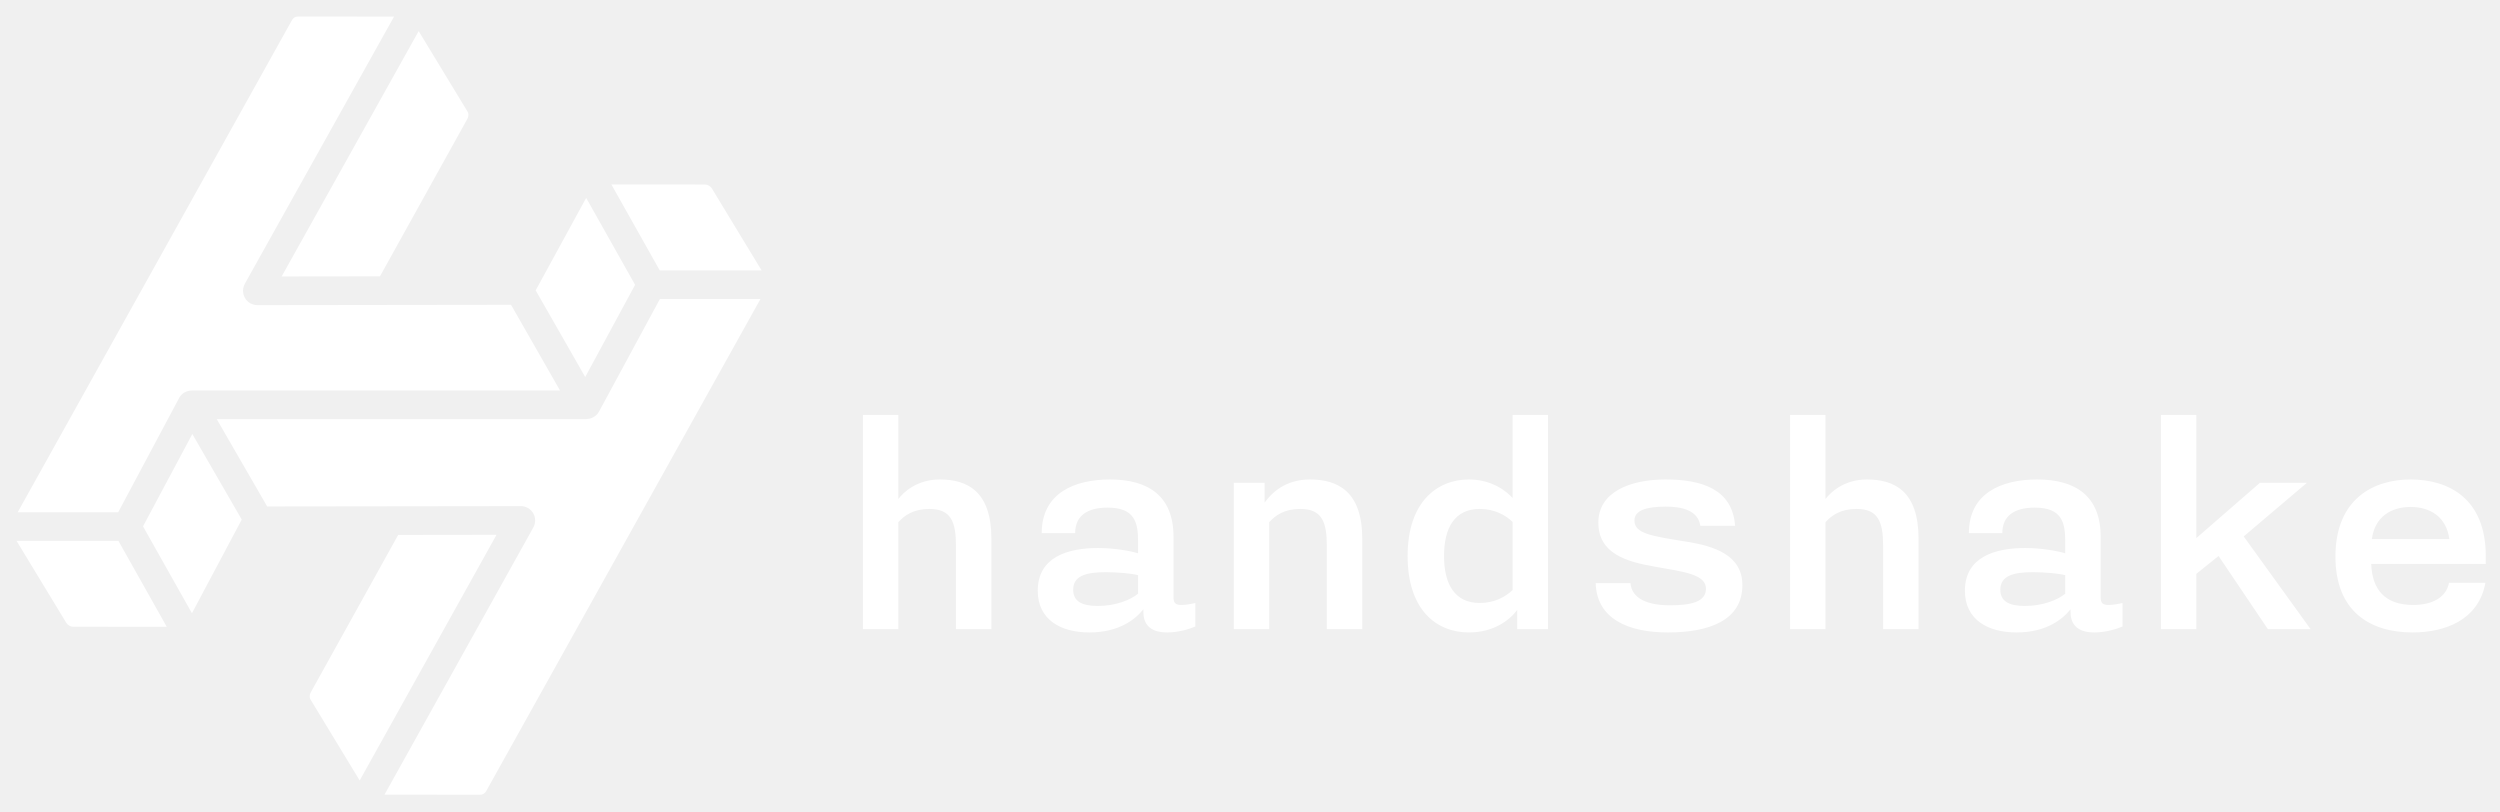
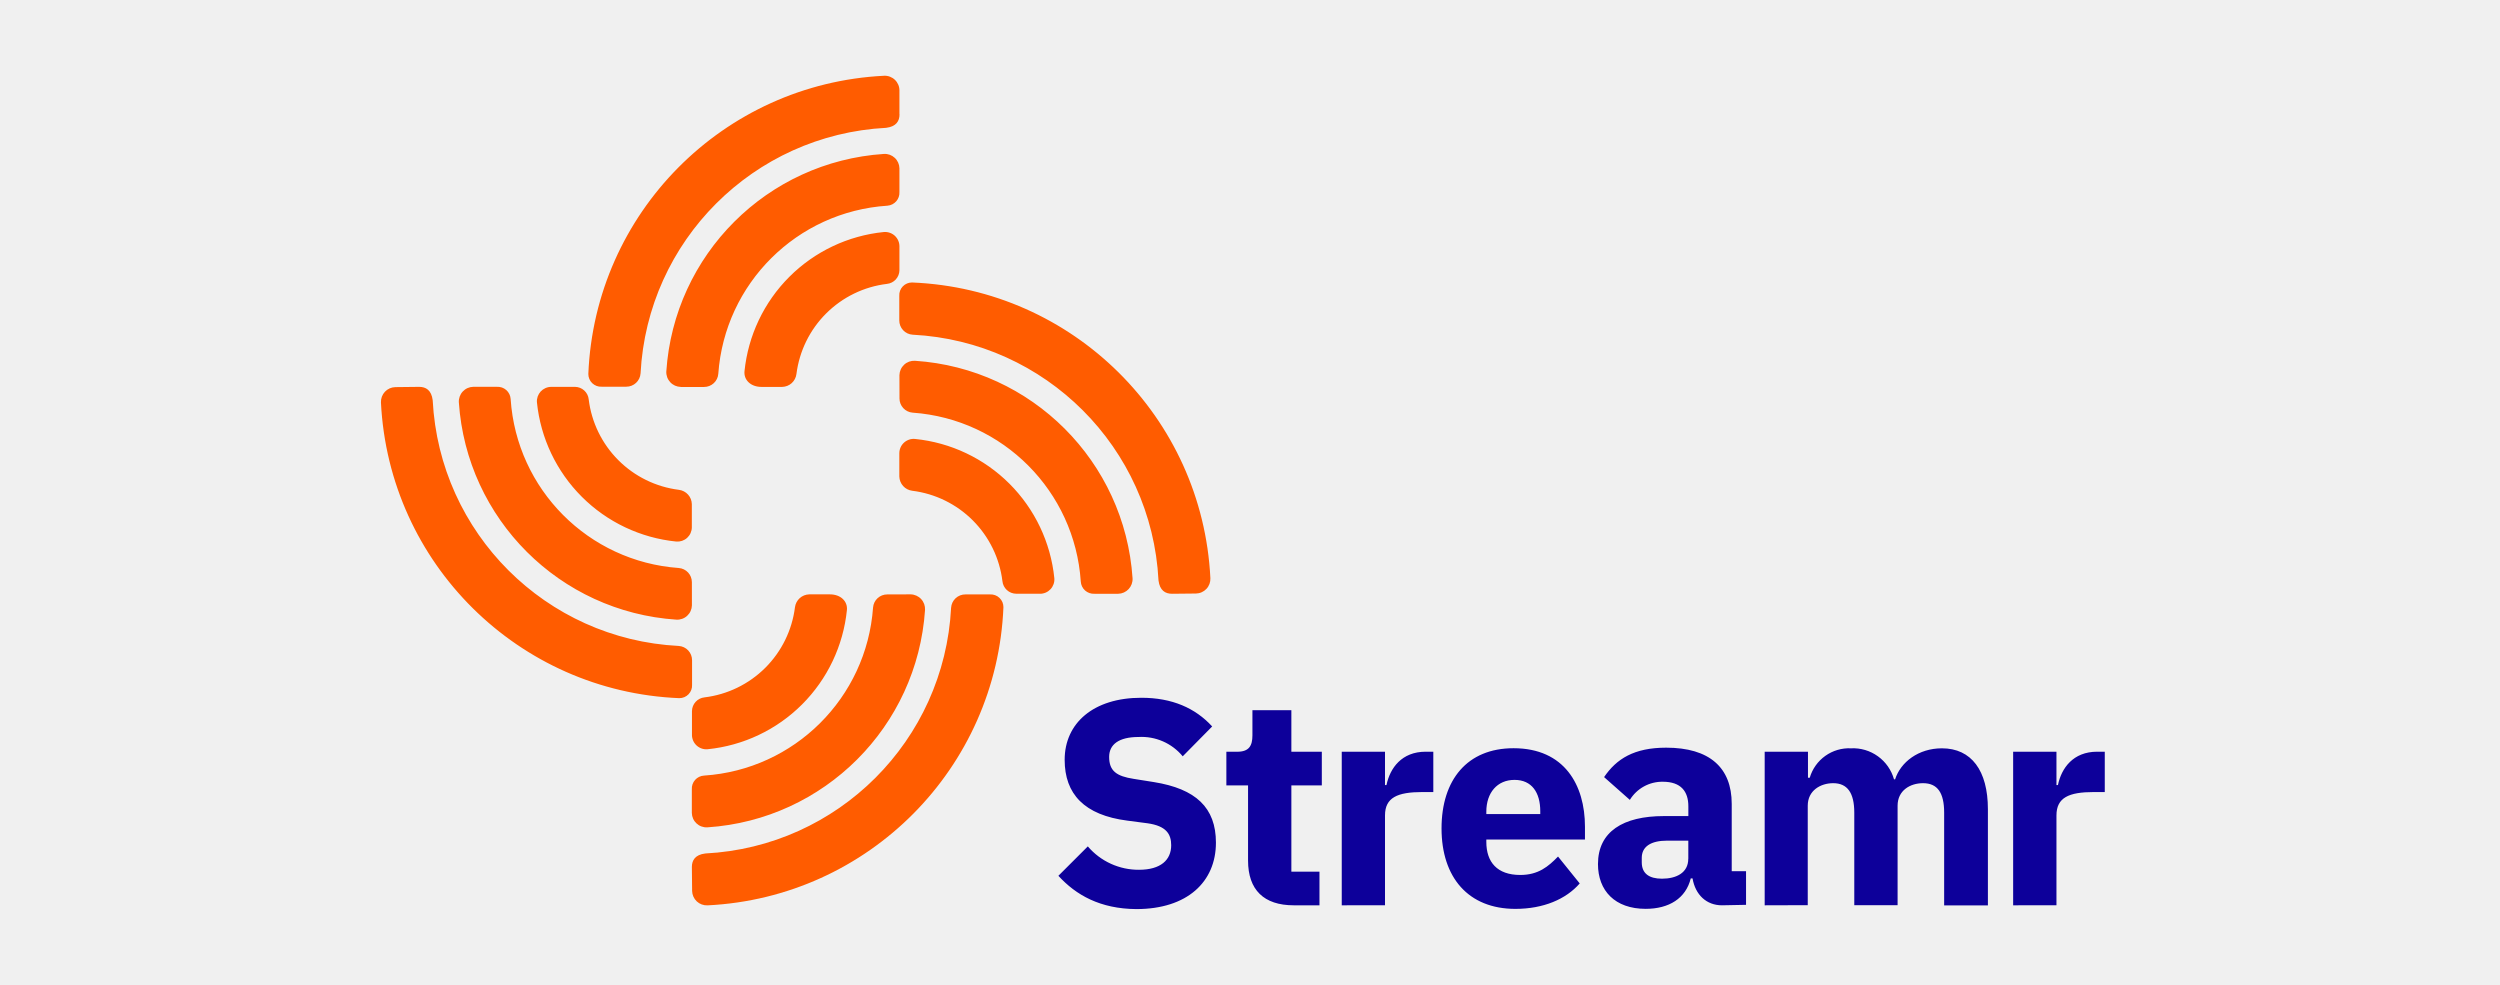
- <svg xmlns="http://www.w3.org/2000/svg" width="151px" height="49px" viewBox="0 0 151 49" version="1.1">
-   <defs />
-   <g id="logo-white" stroke="none" stroke-width="1" fill="none" fill-rule="evenodd">
-     <g id="Group" transform="translate(1, 1)" fill="#FFFFFF">
-       <path d="M38.848,15.331 L35.927,10.142 L41.586,10.144 C41.737,10.144 41.913,10.245 41.996,10.38 C42.086,10.529 42.545,11.286 43.097,12.196 C43.758,13.286 44.548,14.588 45,15.331 L38.848,15.331 Z M28.382,46.754 C28.245,47 28.067,47 28.01,47 L25.698,47 C24.474,46.999 23.063,46.998 22.223,46.998 L31.214,30.857 C31.363,30.589 31.36,30.262 31.204,29.997 C31.049,29.733 30.767,29.57 30.461,29.57 L30.46,29.57 L15.137,29.59 L12.09,24.314 L34.409,24.314 C34.411,24.314 34.412,24.314 34.415,24.314 C34.417,24.314 34.419,24.314 34.421,24.314 C34.433,24.314 34.445,24.31 34.457,24.309 C34.508,24.306 34.558,24.301 34.605,24.289 C34.642,24.281 34.678,24.269 34.714,24.256 C34.733,24.248 34.751,24.241 34.77,24.232 C34.937,24.158 35.085,24.035 35.179,23.862 L38.858,17.06 L44.932,17.06 L28.382,46.754 Z M20.725,46.141 C20.53,45.819 20.276,45.401 19.999,44.946 C19.07,43.412 17.879,41.448 17.744,41.232 C17.699,41.16 17.678,40.982 17.773,40.813 C17.988,40.426 22.057,33.096 23.049,31.31 L28.99,31.302 L20.725,46.141 Z M10.593,36.04 L7.639,30.793 L10.616,25.213 L13.602,30.382 C12.674,32.129 11.226,34.854 10.593,36.04 Z M6.629,36.857 C5.126,36.857 3.631,36.856 3.411,36.856 L3.41,36.856 C3.263,36.856 3.085,36.753 3.004,36.62 L2.043,35.036 C1.358,33.906 0.484,32.466 0,31.669 L6.152,31.669 L9.072,36.858 C8.435,36.858 7.533,36.857 6.629,36.857 Z M16.618,0.246 C16.755,0 16.932,0 16.989,0 L22.802,0.001 L13.786,16.142 C13.779,16.155 13.775,16.17 13.768,16.184 C13.755,16.211 13.743,16.238 13.732,16.267 C13.723,16.295 13.715,16.321 13.707,16.349 C13.7,16.375 13.695,16.401 13.69,16.427 C13.685,16.46 13.682,16.491 13.681,16.523 C13.68,16.538 13.677,16.551 13.677,16.566 C13.677,16.577 13.68,16.587 13.68,16.598 C13.681,16.63 13.685,16.661 13.69,16.692 C13.693,16.718 13.697,16.744 13.704,16.77 C13.71,16.797 13.72,16.823 13.729,16.85 C13.738,16.876 13.747,16.903 13.759,16.928 C13.771,16.953 13.784,16.977 13.798,17.001 C13.812,17.024 13.826,17.048 13.842,17.07 C13.858,17.093 13.877,17.114 13.896,17.136 C13.914,17.156 13.933,17.177 13.953,17.196 C13.973,17.215 13.994,17.231 14.015,17.247 C14.04,17.267 14.064,17.284 14.09,17.3 C14.1,17.306 14.107,17.313 14.117,17.319 C14.127,17.325 14.138,17.327 14.149,17.332 C14.193,17.355 14.24,17.374 14.289,17.389 C14.307,17.394 14.323,17.401 14.342,17.405 C14.405,17.42 14.469,17.429 14.536,17.429 C14.537,17.429 14.537,17.43 14.538,17.43 L14.539,17.43 L14.54,17.43 L14.921,17.429 C14.923,17.429 14.925,17.43 14.927,17.43 L14.927,17.43 L29.866,17.41 C30.261,18.097 30.999,19.39 31.628,20.491 C32.111,21.337 32.51,22.035 32.824,22.584 L10.594,22.584 C10.584,22.584 10.575,22.587 10.566,22.588 C10.264,22.593 9.972,22.753 9.818,23.041 L6.139,29.939 L0.069,29.939 C2.719,25.184 16.441,0.563 16.618,0.246 Z M24.287,0.879 L24.827,1.767 C25.775,3.331 27.114,5.538 27.256,5.768 C27.301,5.84 27.322,6.017 27.226,6.187 L21.95,15.69 L16.011,15.698 L24.287,0.879 Z M34.405,10.954 L37.36,16.204 L34.347,21.772 C33.988,21.145 33.542,20.364 33.124,19.631 C32.297,18.182 31.694,17.127 31.354,16.538 C31.996,15.362 33.694,12.252 34.405,10.954 Z" id="Fill-1" />
-       <path d="M51.12,37 L51.12,24.06 L53.26,24.06 L53.26,29.14 C53.56,28.74 54.38,27.96 55.76,27.96 C57.44,27.96 58.88,28.68 58.88,31.54 L58.88,37 L56.74,37 L56.74,31.96 C56.74,30.52 56.44,29.74 55.14,29.74 C54.18,29.74 53.64,30.12 53.26,30.54 L53.26,37 L51.12,37 Z M64.8,37.2 C63.08,37.2 61.68,36.44 61.68,34.68 C61.68,32.64 63.5,32.1 65.32,32.1 C66.24,32.1 67.22,32.26 67.74,32.42 L67.74,31.7 C67.74,30.56 67.54,29.66 65.9,29.66 C64.66,29.66 63.94,30.16 63.94,31.2 L61.92,31.2 C61.92,28.78 63.9,27.96 66.04,27.96 C68.34,27.96 69.88,28.94 69.88,31.42 L69.88,35.08 C69.88,35.42 70,35.54 70.36,35.54 C70.6,35.54 70.96,35.48 71.2,35.42 L71.2,36.84 C70.84,37 70.16,37.2 69.5,37.2 C68.38,37.2 68.06,36.62 68.06,35.96 L68.06,35.8 C67.6,36.38 66.62,37.2 64.8,37.2 Z M65.3,35.6 C66.42,35.6 67.3,35.22 67.74,34.86 L67.74,33.74 C67.36,33.64 66.54,33.56 65.78,33.56 C64.6,33.56 63.82,33.78 63.82,34.62 C63.82,35.3 64.32,35.6 65.3,35.6 Z M73.52,37 L73.52,28.16 L75.38,28.16 L75.38,29.36 C75.8,28.78 76.62,27.96 78.12,27.96 C79.8,27.96 81.28,28.68 81.28,31.54 L81.28,37 L79.14,37 L79.14,31.96 C79.14,30.52 78.84,29.74 77.54,29.74 C76.58,29.74 76.04,30.12 75.66,30.54 L75.66,37 L73.52,37 Z M87.72,37.2 C85.76,37.2 84.02,35.84 84.02,32.58 C84.02,29.32 85.8,27.96 87.72,27.96 C89.12,27.96 90,28.68 90.36,29.08 L90.36,24.06 L92.5,24.06 L92.5,37 L90.64,37 L90.64,35.84 C90.18,36.46 89.22,37.2 87.72,37.2 Z M88.38,35.42 C89.28,35.42 89.94,35.04 90.36,34.64 L90.36,30.52 C89.94,30.12 89.28,29.74 88.38,29.74 C86.86,29.74 86.22,30.88 86.22,32.58 C86.22,34.28 86.86,35.42 88.38,35.42 Z M99.74,37.2 C97.38,37.2 95.44,36.4 95.38,34.22 L97.48,34.22 C97.56,35.16 98.52,35.56 99.86,35.56 C101.08,35.56 102.04,35.38 102.04,34.56 C102.04,33.68 100.7,33.54 98.92,33.22 C97.2,32.92 95.54,32.42 95.54,30.56 C95.54,28.74 97.42,27.96 99.6,27.96 C101.78,27.96 103.64,28.54 103.8,30.76 L101.7,30.76 C101.56,29.8 100.54,29.6 99.62,29.6 C98.4,29.6 97.72,29.84 97.72,30.44 C97.72,31.24 98.78,31.38 100.88,31.72 C102.52,31.98 104.24,32.52 104.24,34.34 C104.24,36.48 102.22,37.2 99.74,37.2 Z M107.12,37 L107.12,24.06 L109.26,24.06 L109.26,29.14 C109.56,28.74 110.38,27.96 111.76,27.96 C113.44,27.96 114.88,28.68 114.88,31.54 L114.88,37 L112.74,37 L112.74,31.96 C112.74,30.52 112.44,29.74 111.14,29.74 C110.18,29.74 109.64,30.12 109.26,30.54 L109.26,37 L107.12,37 Z M120.8,37.2 C119.08,37.2 117.68,36.44 117.68,34.68 C117.68,32.64 119.5,32.1 121.32,32.1 C122.24,32.1 123.22,32.26 123.74,32.42 L123.74,31.7 C123.74,30.56 123.54,29.66 121.9,29.66 C120.66,29.66 119.94,30.16 119.94,31.2 L117.92,31.2 C117.92,28.78 119.9,27.96 122.04,27.96 C124.34,27.96 125.88,28.94 125.88,31.42 L125.88,35.08 C125.88,35.42 126,35.54 126.36,35.54 C126.6,35.54 126.96,35.48 127.2,35.42 L127.2,36.84 C126.84,37 126.16,37.2 125.5,37.2 C124.38,37.2 124.06,36.62 124.06,35.96 L124.06,35.8 C123.6,36.38 122.62,37.2 120.8,37.2 Z M121.3,35.6 C122.42,35.6 123.3,35.22 123.74,34.86 L123.74,33.74 C123.36,33.64 122.54,33.56 121.78,33.56 C120.6,33.56 119.82,33.78 119.82,34.62 C119.82,35.3 120.32,35.6 121.3,35.6 Z M129.52,37 L129.52,24.06 L131.66,24.06 L131.66,31.5 L135.5,28.16 L138.34,28.16 L134.52,31.4 L138.56,37 L135.98,37 L133,32.58 L131.66,33.66 L131.66,37 L129.52,37 Z M144.72,37.2 C142.16,37.2 140.06,35.94 140.06,32.62 C140.06,29.08 142.42,27.96 144.6,27.96 C146.86,27.96 149.14,29.08 149.14,32.58 L149.14,33.06 L142.22,33.06 C142.28,34.6 143.04,35.54 144.76,35.54 C145.94,35.54 146.76,35.06 146.92,34.2 L149.12,34.2 C148.7,36.48 146.64,37.2 144.72,37.2 Z M142.26,31.56 L146.94,31.56 C146.76,30.2 145.76,29.62 144.6,29.62 C143.44,29.62 142.44,30.2 142.26,31.56 Z" id="handshake-smol" />
-     </g>
+ <svg xmlns="http://www.w3.org/2000/svg" width="132" height="52" viewBox="0 0 132 52" fill="none">
+   <g clip-path="url(#clip0_805_1196)">
+     <path d="M55.883 46.242L57.437 44.689C57.77 45.08 58.184 45.393 58.652 45.606C59.119 45.819 59.627 45.928 60.14 45.924C61.285 45.924 61.839 45.406 61.839 44.629C61.839 44.041 61.58 43.609 60.588 43.469L59.521 43.329C57.25 43.037 56.214 41.924 56.214 40.117C56.214 38.186 57.729 36.842 60.262 36.842C61.886 36.842 63.111 37.383 64.002 38.357L62.448 39.933C62.166 39.592 61.809 39.322 61.404 39.145C60.999 38.968 60.558 38.888 60.117 38.913C59.066 38.913 58.563 39.314 58.563 39.964C58.563 40.704 58.949 40.984 59.858 41.124L60.925 41.294C63.134 41.649 64.201 42.638 64.201 44.492C64.201 46.563 62.686 48 59.998 48C58.092 47.987 56.813 47.26 55.883 46.242ZM68.308 47.8C66.731 47.8 65.897 46.982 65.897 45.437V41.468H64.752V39.692H65.325C65.944 39.692 66.128 39.384 66.128 38.827V37.5H68.184V39.693H69.792V41.469H68.184V46.025H69.668V47.801L68.308 47.8ZM70.844 47.8V39.69H73.128V41.45H73.206C73.392 40.555 74.008 39.69 75.277 39.69H75.679V41.82H75.106C73.778 41.82 73.128 42.113 73.128 43.055V47.798L70.844 47.8ZM76.113 43.739C76.113 41.173 77.473 39.506 79.915 39.506C82.603 39.506 83.686 41.453 83.686 43.648V44.329H78.478V44.453C78.478 45.52 79.05 46.198 80.27 46.198C81.228 46.198 81.754 45.75 82.264 45.225L83.409 46.646C82.683 47.479 81.492 47.989 80.008 47.989C77.53 47.987 76.113 46.333 76.113 43.739ZM78.478 42.859V42.983H81.326V42.833C81.326 41.844 80.878 41.178 79.967 41.178C79.055 41.178 78.478 41.854 78.478 42.859ZM90.919 47.8C90.101 47.8 89.513 47.244 89.366 46.379H89.272C89.013 47.43 88.128 47.987 86.892 47.987C85.269 47.987 84.373 47.029 84.373 45.623C84.373 43.909 85.701 43.089 87.851 43.089H89.145V42.571C89.145 41.794 88.76 41.276 87.801 41.276C87.452 41.27 87.107 41.355 86.801 41.523C86.495 41.691 86.238 41.936 86.056 42.234L84.696 41.031C85.346 40.073 86.273 39.477 87.972 39.477C90.259 39.477 91.435 40.528 91.435 42.444V45.999H92.191V47.775L90.919 47.8ZM89.143 45.344V44.386H88.029C87.149 44.386 86.685 44.709 86.685 45.297V45.53C86.685 46.118 87.071 46.395 87.752 46.395C88.508 46.395 89.14 46.087 89.14 45.346L89.143 45.344ZM93.175 47.8V39.69H95.461V41.064H95.555C95.691 40.599 95.98 40.193 96.375 39.911C96.77 39.629 97.248 39.488 97.733 39.511C98.241 39.486 98.743 39.635 99.155 39.933C99.568 40.23 99.867 40.66 100.004 41.15H100.061C100.353 40.238 101.296 39.511 102.534 39.511C104.088 39.511 104.961 40.686 104.961 42.724V47.806H102.651V42.905C102.651 41.854 102.296 41.352 101.537 41.352C100.856 41.352 100.193 41.737 100.193 42.54V47.793H97.906V42.905C97.906 41.854 97.536 41.352 96.793 41.352C96.127 41.352 95.449 41.737 95.449 42.54V47.793L93.175 47.8ZM106.294 47.8V39.69H108.581V41.45H108.659C108.845 40.555 109.462 39.69 110.731 39.69H111.132V41.82H110.56C109.231 41.82 108.581 42.113 108.581 43.055V47.798L106.294 47.8Z" fill="#0D009A" />
+     <path d="M47.49 6.033V4.777C47.491 4.672 47.47 4.569 47.429 4.472C47.388 4.376 47.328 4.289 47.252 4.216C47.177 4.143 47.087 4.087 46.99 4.05C46.892 4.012 46.787 3.995 46.682 4C38.186 4.42 31.413 11.248 31.064 19.745C31.063 19.836 31.081 19.926 31.117 20.01C31.152 20.094 31.204 20.17 31.27 20.233C31.337 20.296 31.415 20.345 31.5 20.377C31.586 20.409 31.677 20.423 31.768 20.418H33.063C33.463 20.422 33.795 20.113 33.822 19.714C34.188 12.711 39.786 7.116 46.791 6.749C47.325 6.682 47.495 6.389 47.495 6.035L47.49 6.033ZM35.948 20.432H37.175C37.365 20.432 37.548 20.361 37.687 20.232C37.827 20.104 37.912 19.927 37.926 19.738C38.267 14.965 42.078 11.176 46.853 10.861C47.228 10.834 47.513 10.511 47.49 10.136V8.886C47.488 8.782 47.465 8.679 47.423 8.585C47.38 8.49 47.319 8.404 47.243 8.334C47.167 8.263 47.077 8.208 46.98 8.172C46.882 8.137 46.778 8.121 46.675 8.127C40.505 8.535 35.591 13.446 35.181 19.614C35.176 19.717 35.192 19.821 35.228 19.919C35.263 20.016 35.318 20.105 35.389 20.181C35.459 20.257 35.545 20.318 35.639 20.361C35.734 20.403 35.836 20.426 35.94 20.429L35.948 20.432ZM47.49 13.009V14.265C47.489 14.447 47.42 14.621 47.298 14.755C47.175 14.889 47.008 14.972 46.828 14.99C45.615 15.138 44.487 15.687 43.622 16.549C42.757 17.411 42.205 18.537 42.052 19.748C42.029 19.934 41.94 20.105 41.801 20.23C41.662 20.355 41.482 20.425 41.295 20.429H40.211C39.62 20.429 39.266 20.046 39.309 19.603C39.501 17.718 40.337 15.956 41.678 14.616C43.019 13.276 44.781 12.441 46.666 12.251C46.772 12.242 46.877 12.255 46.977 12.289C47.077 12.323 47.168 12.377 47.246 12.448C47.323 12.52 47.385 12.607 47.427 12.703C47.469 12.8 47.491 12.904 47.49 13.009ZM61.883 31.351C61.529 31.351 61.236 31.18 61.169 30.647C60.806 23.636 55.2 18.032 48.187 17.672C47.994 17.66 47.814 17.574 47.683 17.433C47.552 17.292 47.48 17.106 47.482 16.913V15.619C47.477 15.528 47.491 15.437 47.523 15.351C47.555 15.265 47.604 15.187 47.667 15.121C47.73 15.056 47.806 15.003 47.89 14.968C47.974 14.932 48.064 14.914 48.156 14.915C56.656 15.262 63.489 22.034 63.908 30.528C63.913 30.631 63.897 30.735 63.861 30.832C63.825 30.929 63.77 31.018 63.699 31.093C63.628 31.169 63.543 31.229 63.448 31.271C63.353 31.314 63.251 31.336 63.148 31.338L61.883 31.351ZM47.49 19.808C47.493 19.704 47.516 19.601 47.559 19.506C47.601 19.411 47.663 19.326 47.739 19.255C47.815 19.184 47.905 19.13 48.003 19.094C48.101 19.059 48.205 19.044 48.309 19.049C54.476 19.458 59.389 24.368 59.799 30.533C59.805 30.637 59.789 30.741 59.754 30.839C59.718 30.937 59.664 31.026 59.593 31.103C59.522 31.179 59.437 31.24 59.342 31.283C59.247 31.326 59.145 31.349 59.041 31.351H57.789C57.7 31.356 57.609 31.344 57.524 31.314C57.439 31.285 57.361 31.239 57.293 31.179C57.226 31.119 57.171 31.046 57.132 30.965C57.093 30.884 57.07 30.796 57.065 30.706C56.747 25.935 52.958 22.129 48.187 21.788C47.998 21.774 47.821 21.688 47.693 21.549C47.564 21.41 47.492 21.227 47.493 21.037L47.49 19.808ZM54.913 31.349H53.654C53.472 31.347 53.298 31.279 53.164 31.156C53.03 31.034 52.946 30.866 52.928 30.686C52.78 29.473 52.23 28.345 51.367 27.48C50.505 26.616 49.378 26.064 48.166 25.912C47.98 25.889 47.809 25.8 47.684 25.661C47.559 25.522 47.488 25.343 47.484 25.156V23.934C47.484 23.829 47.506 23.724 47.548 23.627C47.59 23.531 47.652 23.444 47.73 23.372C47.808 23.301 47.9 23.247 47.999 23.213C48.099 23.179 48.205 23.166 48.31 23.176C50.196 23.366 51.959 24.201 53.3 25.541C54.64 26.88 55.477 28.642 55.669 30.528C55.678 30.633 55.665 30.738 55.631 30.838C55.596 30.938 55.542 31.029 55.471 31.107C55.399 31.184 55.313 31.246 55.216 31.288C55.12 31.33 55.015 31.352 54.91 31.351L54.913 31.349ZM22.131 20.426C22.486 20.426 22.779 20.597 22.846 21.131C23.209 28.145 28.82 33.749 35.837 34.106C36.029 34.118 36.209 34.204 36.34 34.345C36.471 34.486 36.543 34.672 36.541 34.864V36.159C36.546 36.25 36.532 36.341 36.5 36.426C36.468 36.512 36.419 36.59 36.356 36.656C36.293 36.722 36.217 36.774 36.133 36.81C36.049 36.845 35.959 36.863 35.867 36.863C27.367 36.516 20.535 29.745 20.114 21.25C20.11 21.146 20.126 21.043 20.162 20.946C20.198 20.849 20.253 20.76 20.324 20.684C20.395 20.609 20.48 20.548 20.575 20.506C20.67 20.464 20.772 20.442 20.875 20.44L22.131 20.426ZM36.533 31.96C36.531 32.064 36.508 32.166 36.465 32.261C36.423 32.356 36.361 32.441 36.285 32.512C36.209 32.583 36.119 32.638 36.021 32.673C35.923 32.708 35.819 32.724 35.715 32.718C29.552 32.308 24.642 27.403 24.227 21.242C24.221 21.138 24.237 21.034 24.272 20.936C24.308 20.838 24.362 20.748 24.433 20.672C24.504 20.596 24.589 20.534 24.684 20.492C24.779 20.449 24.882 20.426 24.986 20.424H26.237C26.419 20.413 26.597 20.475 26.733 20.596C26.869 20.717 26.951 20.887 26.962 21.069C27.278 25.84 31.066 29.647 35.837 29.99C36.23 30.02 36.532 30.347 36.531 30.74L36.533 31.96ZM29.104 20.426H30.36C30.541 20.428 30.715 20.496 30.849 20.619C30.983 20.741 31.067 20.909 31.084 21.089C31.233 22.302 31.783 23.43 32.646 24.294C33.508 25.159 34.635 25.711 35.847 25.863C36.231 25.911 36.521 26.233 36.529 26.619V27.844C36.528 27.948 36.505 28.051 36.463 28.146C36.42 28.242 36.359 28.327 36.282 28.398C36.205 28.468 36.114 28.522 36.015 28.556C35.916 28.589 35.812 28.602 35.708 28.594C33.822 28.404 32.059 27.568 30.719 26.229C29.378 24.889 28.541 23.127 28.35 21.242C28.342 21.138 28.356 21.034 28.39 20.935C28.425 20.837 28.479 20.747 28.549 20.67C28.62 20.594 28.706 20.533 28.801 20.491C28.896 20.449 28.999 20.427 29.104 20.426ZM36.531 45.779C36.531 45.424 36.702 45.131 37.236 45.064C44.249 44.704 49.855 39.1 50.218 32.089C50.231 31.897 50.316 31.717 50.457 31.586C50.598 31.455 50.784 31.383 50.977 31.385H52.272C52.363 31.38 52.454 31.394 52.539 31.426C52.624 31.458 52.703 31.507 52.769 31.57C52.834 31.633 52.887 31.708 52.922 31.792C52.958 31.876 52.976 31.966 52.976 32.058C52.627 40.556 45.852 47.384 37.355 47.803C37.251 47.807 37.148 47.791 37.051 47.755C36.954 47.719 36.865 47.664 36.789 47.593C36.714 47.522 36.653 47.437 36.611 47.342C36.569 47.248 36.546 47.146 36.544 47.042L36.531 45.779ZM48.078 31.382C48.183 31.384 48.285 31.408 48.38 31.45C48.475 31.493 48.56 31.554 48.631 31.631C48.702 31.707 48.757 31.797 48.792 31.894C48.828 31.992 48.843 32.096 48.837 32.2C48.426 38.365 43.514 43.275 37.347 43.684C37.243 43.69 37.139 43.674 37.041 43.639C36.943 43.604 36.853 43.549 36.777 43.478C36.701 43.407 36.639 43.322 36.597 43.227C36.554 43.132 36.531 43.03 36.529 42.926V41.676C36.523 41.586 36.536 41.496 36.565 41.41C36.595 41.325 36.641 41.247 36.701 41.179C36.761 41.112 36.833 41.057 36.914 41.018C36.995 40.979 37.084 40.956 37.173 40.951C41.946 40.635 45.755 36.848 46.097 32.079C46.127 31.686 46.455 31.384 46.849 31.385L48.078 31.382ZM36.536 38.802V37.546C36.538 37.365 36.606 37.191 36.729 37.057C36.851 36.923 37.019 36.839 37.199 36.821C38.411 36.673 39.539 36.124 40.404 35.263C41.269 34.401 41.822 33.275 41.974 32.063C41.998 31.878 42.087 31.707 42.226 31.581C42.365 31.456 42.544 31.386 42.731 31.382H43.816C44.406 31.382 44.761 31.765 44.717 32.208C44.526 34.094 43.689 35.855 42.348 37.195C41.007 38.535 39.245 39.37 37.359 39.56C37.254 39.569 37.148 39.556 37.049 39.522C36.949 39.487 36.858 39.433 36.78 39.362C36.703 39.29 36.641 39.204 36.599 39.107C36.557 39.011 36.535 38.907 36.535 38.801L36.536 38.802ZM36.536 45.779C36.536 45.424 36.707 45.131 37.241 45.064C44.255 44.704 49.861 39.1 50.223 32.089C50.236 31.897 50.321 31.717 50.462 31.586C50.603 31.455 50.789 31.383 50.981 31.385H52.276C52.368 31.38 52.459 31.394 52.544 31.426C52.63 31.458 52.708 31.507 52.773 31.57C52.839 31.633 52.892 31.708 52.928 31.792C52.963 31.876 52.981 31.966 52.981 32.058C52.633 40.556 45.858 47.384 37.36 47.803C37.257 47.807 37.153 47.791 37.056 47.755C36.959 47.719 36.87 47.664 36.794 47.593C36.719 47.522 36.658 47.437 36.616 47.343C36.574 47.248 36.551 47.146 36.549 47.042L36.536 45.779ZM48.084 31.382C48.188 31.384 48.29 31.408 48.385 31.45C48.48 31.493 48.565 31.554 48.636 31.631C48.707 31.707 48.761 31.797 48.797 31.895C48.832 31.992 48.847 32.096 48.842 32.2C48.431 38.365 43.519 43.275 37.352 43.684C37.248 43.69 37.144 43.674 37.046 43.639C36.948 43.604 36.858 43.549 36.782 43.478C36.705 43.407 36.644 43.322 36.601 43.227C36.559 43.132 36.535 43.03 36.533 42.926V41.676C36.528 41.586 36.54 41.496 36.57 41.41C36.599 41.325 36.645 41.247 36.705 41.179C36.765 41.112 36.838 41.057 36.919 41.018C37 40.979 37.088 40.956 37.178 40.951C41.951 40.635 45.76 36.848 46.102 32.079C46.132 31.686 46.459 31.384 46.853 31.385L48.084 31.382ZM36.536 38.802V37.546C36.538 37.365 36.606 37.191 36.729 37.057C36.851 36.923 37.018 36.839 37.199 36.821C38.411 36.673 39.539 36.124 40.404 35.263C41.269 34.401 41.822 33.275 41.974 32.063C41.998 31.878 42.087 31.707 42.226 31.581C42.365 31.456 42.544 31.386 42.731 31.382H43.816C44.406 31.382 44.761 31.765 44.717 32.208C44.526 34.094 43.689 35.855 42.348 37.195C41.007 38.535 39.245 39.37 37.359 39.56C37.254 39.569 37.148 39.556 37.049 39.522C36.949 39.487 36.858 39.433 36.78 39.362C36.703 39.29 36.641 39.204 36.599 39.107C36.557 39.011 36.535 38.907 36.535 38.801L36.536 38.802Z" fill="#FF5C00" />
  </g>
+   <defs>
+     <clipPath id="clip0_805_1196">
+       <rect width="91.5" height="44" fill="white" transform="translate(20.1133 4)" />
+     </clipPath>
+   </defs>
</svg>
